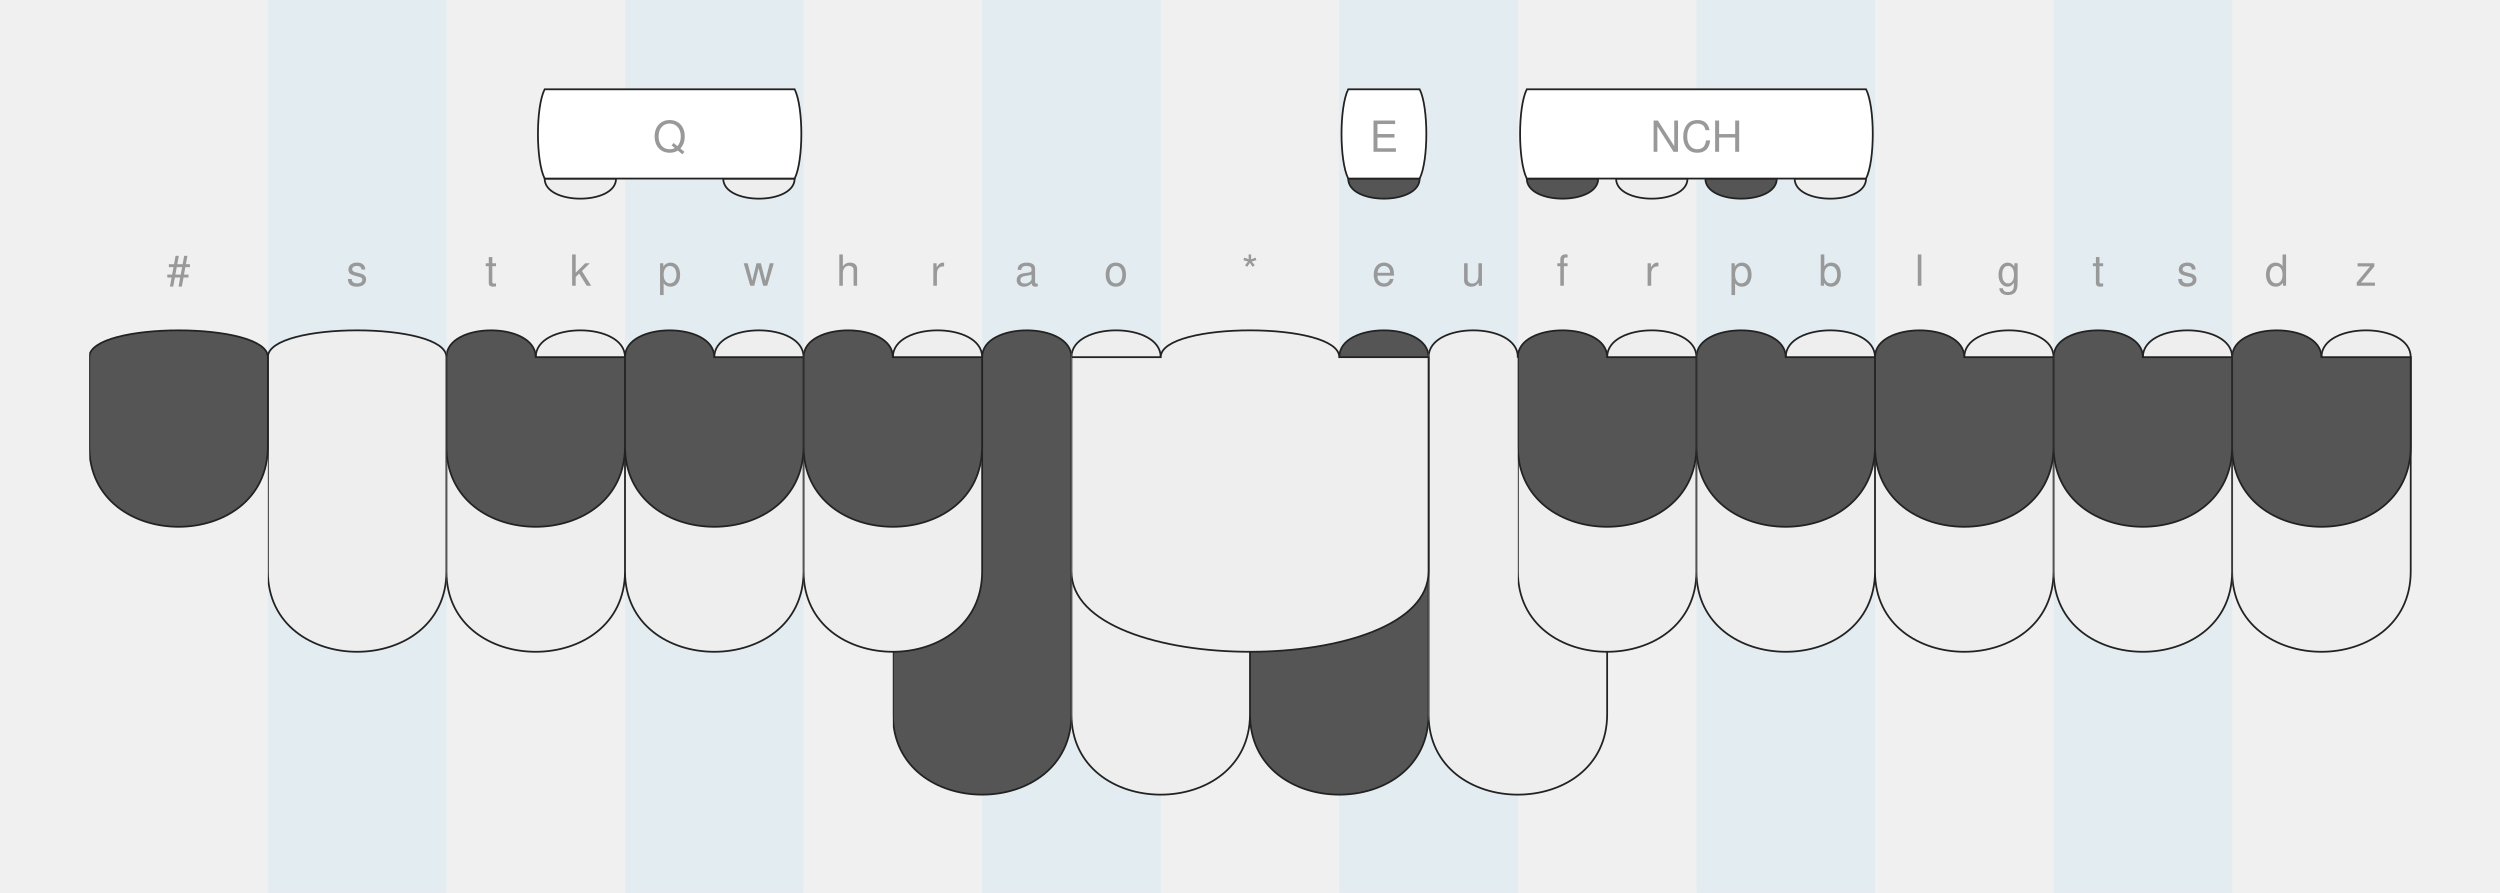
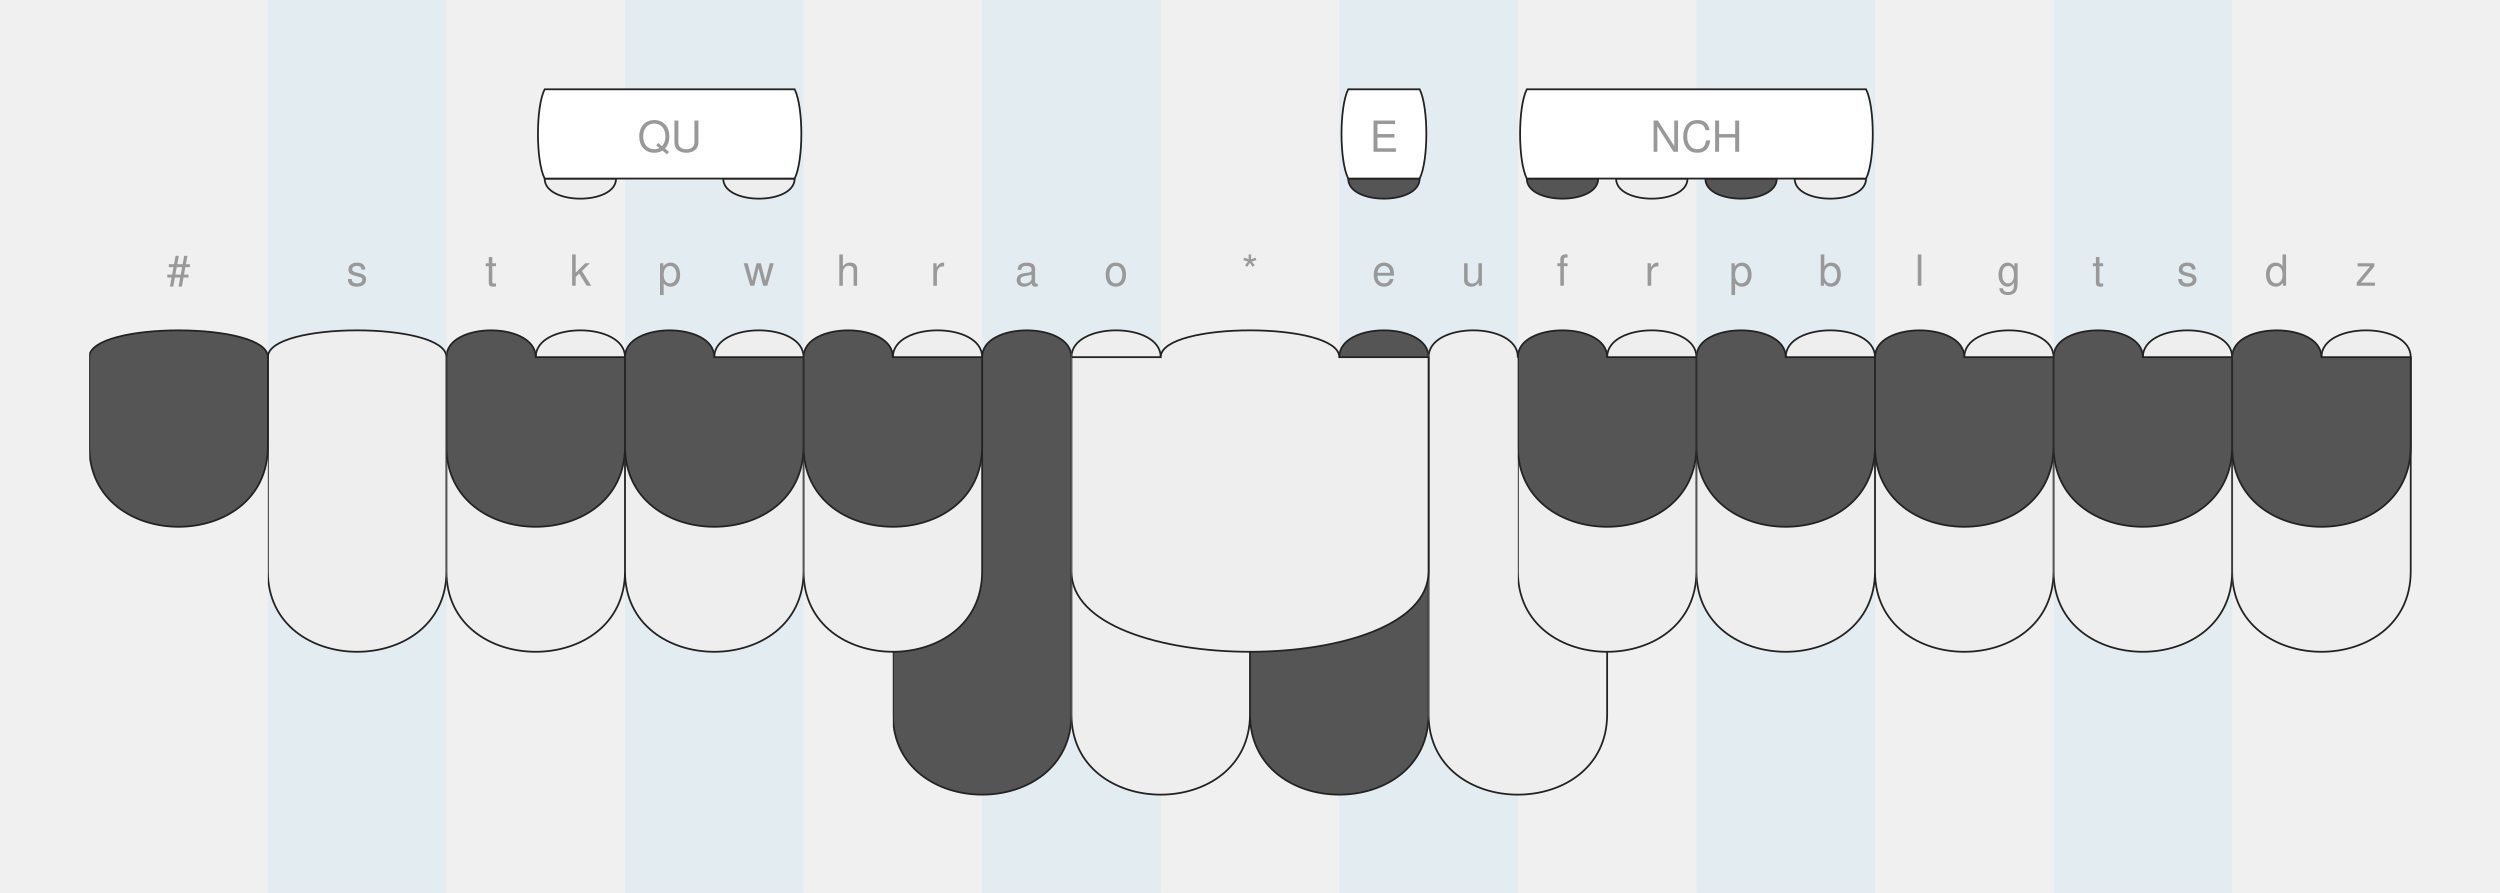
<svg xmlns="http://www.w3.org/2000/svg" xmlns:xlink="http://www.w3.org/1999/xlink" version="1.1" baseProfile="full" viewBox="0 0 1400 500">
  <style type="text/css">
    .rule-line {
  stroke-width: 0;
  stroke: #66CCFF;
}

.finger-column {
  fill: #66CCFF;
  opacity: 0.1;
}

.stroked {
  stroke-width: 1;
  stroke: #222;
}

.darkFill {
  fill: #555;
}

.lightFill {
  fill: #eee;
}

.whiteFill {
  fill: #fff;
}

.buttonLabel {
  text-anchor: middle;
  text-transform: capitalize;
  font-family: Helvetica, Arial, sans-serif;
  font-size: 24px;
  fill: #999;
}

svg {
  /* border: 1px dotted white; */
}

  </style>
  <symbol id="finger-column">
    <rect x="0" y="0" width="100" height="500" />
  </symbol>
  <use xlink:href="#finger-column" transform="translate(150)" class="finger-column" />
  <use xlink:href="#finger-column" transform="translate(350)" class="finger-column" />
  <use xlink:href="#finger-column" transform="translate(550)" class="finger-column" />
  <use xlink:href="#finger-column" transform="translate(750)" class="finger-column" />
  <use xlink:href="#finger-column" transform="translate(950)" class="finger-column" />
  <use xlink:href="#finger-column" transform="translate(1150)" class="finger-column" />
  <symbol id="vertical-rule">
    <path d="M0 0 V 10000" />
  </symbol>
  <use xlink:href="#vertical-rule" transform="translate(50)" class="rule-line" />
  <use xlink:href="#vertical-rule" transform="translate(100)" class="rule-line" />
  <use xlink:href="#vertical-rule" transform="translate(150)" class="rule-line" />
  <use xlink:href="#vertical-rule" transform="translate(200)" class="rule-line" />
  <use xlink:href="#vertical-rule" transform="translate(250)" class="rule-line" />
  <use xlink:href="#vertical-rule" transform="translate(300)" class="rule-line" />
  <use xlink:href="#vertical-rule" transform="translate(350)" class="rule-line" />
  <use xlink:href="#vertical-rule" transform="translate(400)" class="rule-line" />
  <use xlink:href="#vertical-rule" transform="translate(450)" class="rule-line" />
  <use xlink:href="#vertical-rule" transform="translate(500)" class="rule-line" />
  <use xlink:href="#vertical-rule" transform="translate(550)" class="rule-line" />
  <use xlink:href="#vertical-rule" transform="translate(600)" class="rule-line" />
  <use xlink:href="#vertical-rule" transform="translate(650)" class="rule-line" />
  <use xlink:href="#vertical-rule" transform="translate(700)" class="rule-line" />
  <use xlink:href="#vertical-rule" transform="translate(750)" class="rule-line" />
  <use xlink:href="#vertical-rule" transform="translate(800)" class="rule-line" />
  <use xlink:href="#vertical-rule" transform="translate(850)" class="rule-line" />
  <use xlink:href="#vertical-rule" transform="translate(900)" class="rule-line" />
  <use xlink:href="#vertical-rule" transform="translate(950)" class="rule-line" />
  <use xlink:href="#vertical-rule" transform="translate(1000)" class="rule-line" />
  <use xlink:href="#vertical-rule" transform="translate(1050)" class="rule-line" />
  <use xlink:href="#vertical-rule" transform="translate(1100)" class="rule-line" />
  <use xlink:href="#vertical-rule" transform="translate(1150)" class="rule-line" />
  <use xlink:href="#vertical-rule" transform="translate(1200)" class="rule-line" />
  <use xlink:href="#vertical-rule" transform="translate(1250)" class="rule-line" />
  <use xlink:href="#vertical-rule" transform="translate(1300)" class="rule-line" />
  <use xlink:href="#vertical-rule" transform="translate(1350)" class="rule-line" />
  <symbol id="horizontal-rule">
    <path d="M0 0 H 10000" />
  </symbol>
  <use xlink:href="#horizontal-rule" transform="translate(0 0)" class="rule-line" />
  <use xlink:href="#horizontal-rule" transform="translate(0 50)" class="rule-line" />
  <use xlink:href="#horizontal-rule" transform="translate(0 100)" class="rule-line" />
  <use xlink:href="#horizontal-rule" transform="translate(0 150)" class="rule-line" />
  <use xlink:href="#horizontal-rule" transform="translate(0 200)" class="rule-line" />
  <use xlink:href="#horizontal-rule" transform="translate(0 250)" class="rule-line" />
  <use xlink:href="#horizontal-rule" transform="translate(0 300)" class="rule-line" />
  <use xlink:href="#horizontal-rule" transform="translate(0 350)" class="rule-line" />
  <use xlink:href="#horizontal-rule" transform="translate(0 400)" class="rule-line" />
  <use xlink:href="#horizontal-rule" transform="translate(0 450)" class="rule-line" />
  <use xlink:href="#horizontal-rule" transform="translate(0 500)" class="rule-line" />
  <symbol id="topRowPath">
    <path d="M 0.0 100 C 0.0 80.0 50.0 80.0 50.0 100 L 100.0 100 L 100.0 150 C 100.0 210.0 0.0 210.0 0.0 150 z" />
  </symbol>
  <symbol id="bottomRowPath">
    <path d="M 0.0 100 L 50.0 100 C 50.0 80.0 100.0 80.0 100.0 100 L 100.0 220 C 100.0 280.0 0.0 280.0 0.0 220 z" />
  </symbol>
  <symbol id="doubleRowPath">
    <path d="M 0.0 100 C 0.0 80.0 100.0 80.0 100.0 100 L 100.0 220 C 100.0 280.0 0.0 280.0 0.0 220 z" />
  </symbol>
  <symbol id="thumbFirstPath">
    <path d="M 0.0 100 L 50.0 100 C 50.0 80.0 100.0 80.0 100.0 100 L 100.0 300 C 100.0 360.0 0.0 360.0 0.0 300 z" />
  </symbol>
  <symbol id="thumbSecondPath">
    <path d="M 0.0 100 C 0.0 80.0 50.0 80.0 50.0 100 L 100.0 100 L 100.0 300 C 100.0 360.0 0.0 360.0 0.0 300 z" />
  </symbol>
  <symbol id="starKeyPath">
    <path d="M 0.0 100 L 50.0 100 C 50.0 80.0 150.0 80.0 150.0 100 L 200.0 100 L 200.0 220 C 200.0 280.0 0.0 280.0 0.0 220 z" />
  </symbol>
  <symbol id="numberKeyPath">
    <path d="M 0.0 100 C 0.0 80.0 100.0 80.0 100.0 100 L 100.0 150 C 100.0 210.0 0.0 210.0 0.0 150 z" />
  </symbol>
  <symbol id="matcher-width-1">
    <path d="M 5.0 100 L 45.0 100 C 45.0 115.0 5.0 115.0 5.0 100 z" />
  </symbol>
  <symbol id="matcher-width-2">
    <path d="M 5.0 100 L 95.0 100 C 95.0 115.0 5.0 115.0 5.0 100 z" />
  </symbol>
  <symbol id="span-width-1">
    <path d="M 5.0 100 L 45.0 100 C 50.0 110 50.0 140 45.0 150 L 5.0 150 C  0 140 0 110 5.0 100 z" />
  </symbol>
  <symbol id="span-width-2">
    <path d="M 5.0 100 L 95.0 100 C 100.0 110 100.0 140 95.0 150 L 5.0 150 C  0 140 0 110 5.0 100 z" />
  </symbol>
  <symbol id="span-width-3">
    <path d="M 5.0 100 L 145.0 100 C 150.0 110 150.0 140 145.0 150 L 5.0 150 C  0 140 0 110 5.0 100 z" />
  </symbol>
  <symbol id="span-width-4">
    <path d="M 5.0 100 L 195.0 100 C 200.0 110 200.0 140 195.0 150 L 5.0 150 C  0 140 0 110 5.0 100 z" />
  </symbol>
  <symbol id="span-width-5">
    <path d="M 5.0 100 L 245.0 100 C 250.0 110 250.0 140 245.0 150 L 5.0 150 C  0 140 0 110 5.0 100 z" />
  </symbol>
  <symbol id="span-width-6">
    <path d="M 5.0 100 L 295.0 100 C 300.0 110 300.0 140 295.0 150 L 5.0 150 C  0 140 0 110 5.0 100 z" />
  </symbol>
  <symbol id="span-width-7">
    <path d="M 5.0 100 L 345.0 100 C 350.0 110 350.0 140 345.0 150 L 5.0 150 C  0 140 0 110 5.0 100 z" />
  </symbol>
  <symbol id="span-width-8">
    <path d="M 5.0 100 L 395.0 100 C 400.0 110 400.0 140 395.0 150 L 5.0 150 C  0 140 0 110 5.0 100 z" />
  </symbol>
  <symbol id="span-width-9">
    <path d="M 5.0 100 L 445.0 100 C 450.0 110 450.0 140 445.0 150 L 5.0 150 C  0 140 0 110 5.0 100 z" />
  </symbol>
  <symbol id="span-width-10">
    <path d="M 5.0 100 L 495.0 100 C 500.0 110 500.0 140 495.0 150 L 5.0 150 C  0 140 0 110 5.0 100 z" />
  </symbol>
  <symbol id="span-width-11">
    <path d="M 5.0 100 L 545.0 100 C 550.0 110 550.0 140 545.0 150 L 5.0 150 C  0 140 0 110 5.0 100 z" />
  </symbol>
  <symbol id="span-width-12">
    <path d="M 5.0 100 L 595.0 100 C 600.0 110 600.0 140 595.0 150 L 5.0 150 C  0 140 0 110 5.0 100 z" />
  </symbol>
  <symbol id="span-width-13">
    <path d="M 5.0 100 L 645.0 100 C 650.0 110 650.0 140 645.0 150 L 5.0 150 C  0 140 0 110 5.0 100 z" />
  </symbol>
  <symbol id="span-width-14">
    <path d="M 5.0 100 L 695.0 100 C 700.0 110 700.0 140 695.0 150 L 5.0 150 C  0 140 0 110 5.0 100 z" />
  </symbol>
  <symbol id="span-width-15">
    <path d="M 5.0 100 L 745.0 100 C 750.0 110 750.0 140 745.0 150 L 5.0 150 C  0 140 0 110 5.0 100 z" />
  </symbol>
  <g transform="translate(100 0)">
    <use xlink:href="#thumbFirstPath" x="400" y="100" class="stroked darkFill" />
    <use xlink:href="#thumbSecondPath" x="500" y="100" class="stroked lightFill" />
    <use xlink:href="#thumbFirstPath" x="600" y="100" class="stroked darkFill" />
    <use xlink:href="#thumbSecondPath" x="700" y="100" class="stroked lightFill" />
    <use xlink:href="#doubleRowPath" x="50.0" y="100" class="stroked lightFill" />
    <use xlink:href="#bottomRowPath" x="150.0" y="100" class="stroked lightFill" />
    <use xlink:href="#bottomRowPath" x="250.0" y="100" class="stroked lightFill" />
    <use xlink:href="#bottomRowPath" x="350.0" y="100" class="stroked lightFill" />
    <use xlink:href="#starKeyPath" x="500" y="100" class="stroked lightFill" />
    <use xlink:href="#bottomRowPath" x="750.0" y="100" class="stroked lightFill" />
    <use xlink:href="#bottomRowPath" x="850.0" y="100" class="stroked lightFill" />
    <use xlink:href="#bottomRowPath" x="950.0" y="100" class="stroked lightFill" />
    <use xlink:href="#bottomRowPath" x="1050.0" y="100" class="stroked lightFill" />
    <use xlink:href="#bottomRowPath" x="1150.0" y="100" class="stroked lightFill" />
    <use xlink:href="#numberKeyPath" x="-50.0" y="100" class="stroked darkFill" />
    <use xlink:href="#topRowPath" x="150.0" y="100" class="stroked darkFill" />
    <use xlink:href="#topRowPath" x="250.0" y="100" class="stroked darkFill" />
    <use xlink:href="#topRowPath" x="350.0" y="100" class="stroked darkFill" />
    <use xlink:href="#topRowPath" x="750.0" y="100" class="stroked darkFill" />
    <use xlink:href="#topRowPath" x="850.0" y="100" class="stroked darkFill" />
    <use xlink:href="#topRowPath" x="950.0" y="100" class="stroked darkFill" />
    <use xlink:href="#topRowPath" x="1050.0" y="100" class="stroked darkFill" />
    <use xlink:href="#topRowPath" x="1150.0" y="100" class="stroked darkFill" />
    <text class="buttonLabel" y="160" x="0">
      <tspan>#</tspan>
    </text>
    <text class="buttonLabel" y="160" x="100">
      <tspan>s</tspan>
    </text>
    <text class="buttonLabel" y="160" x="175">
      <tspan>t</tspan>
    </text>
    <text class="buttonLabel" y="160" x="225">
      <tspan>k</tspan>
    </text>
    <text class="buttonLabel" y="160" x="275">
      <tspan>p</tspan>
    </text>
    <text class="buttonLabel" y="160" x="325">
      <tspan>w</tspan>
    </text>
    <text class="buttonLabel" y="160" x="375">
      <tspan>h</tspan>
    </text>
    <text class="buttonLabel" y="160" x="425">
      <tspan>r</tspan>
    </text>
    <text class="buttonLabel" y="160" x="475">
      <tspan>a</tspan>
    </text>
    <text class="buttonLabel" y="160" x="525">
      <tspan>o</tspan>
    </text>
    <text class="buttonLabel" y="160" x="600">
      <tspan>*</tspan>
    </text>
    <text class="buttonLabel" y="160" x="675">
      <tspan>e</tspan>
    </text>
    <text class="buttonLabel" y="160" x="725">
      <tspan>u</tspan>
    </text>
    <text class="buttonLabel" y="160" x="775">
      <tspan>f</tspan>
    </text>
    <text class="buttonLabel" y="160" x="825">
      <tspan>r</tspan>
    </text>
    <text class="buttonLabel" y="160" x="875">
      <tspan>p</tspan>
    </text>
    <text class="buttonLabel" y="160" x="925">
      <tspan>b</tspan>
    </text>
    <text class="buttonLabel" y="160" x="975">
      <tspan>l</tspan>
    </text>
    <text class="buttonLabel" y="160" x="1025">
      <tspan>g</tspan>
    </text>
    <text class="buttonLabel" y="160" x="1075">
      <tspan>t</tspan>
    </text>
    <text class="buttonLabel" y="160" x="1125">
      <tspan>s</tspan>
    </text>
    <text class="buttonLabel" y="160" x="1175">
      <tspan>d</tspan>
    </text>
    <text class="buttonLabel" y="160" x="1225">
      <tspan>z</tspan>
    </text>
    <g class="definition-stroke" transform="translate(0 0)">
      <g class="stroke-brick">
        <use xlink:href="#matcher-width-1" x="750" y="0" class="stroked darkFill" />
        <use xlink:href="#matcher-width-1" x="800" y="0" class="stroked lightFill" />
        <use xlink:href="#matcher-width-1" x="850" y="0" class="stroked darkFill" />
        <use xlink:href="#matcher-width-1" x="900" y="0" class="stroked lightFill" />
        <use xlink:href="#span-width-4" x="750" y="-50" class="stroked whiteFill" />
        <text class="buttonLabel" x="850.0" y="85">
          <tspan>NCH</tspan>
        </text>
      </g>
      <g class="stroke-brick">
        <use xlink:href="#matcher-width-1" x="650" y="0" class="stroked darkFill" />
        <use xlink:href="#span-width-1" x="650" y="-50" class="stroked whiteFill" />
        <text class="buttonLabel" x="675.0" y="85">
          <tspan>E</tspan>
        </text>
      </g>
      <g class="stroke-brick">
        <use xlink:href="#matcher-width-1" x="200" y="0" class="stroked lightFill" />
        <use xlink:href="#matcher-width-1" x="300" y="0" class="stroked lightFill" />
        <use xlink:href="#span-width-3" x="200" y="-50" class="stroked whiteFill" />
        <text class="buttonLabel" x="275.0" y="85">
-           <tspan>Q</tspan>
+           <tspan>QU</tspan>
        </text>
      </g>
    </g>
  </g>
</svg>
